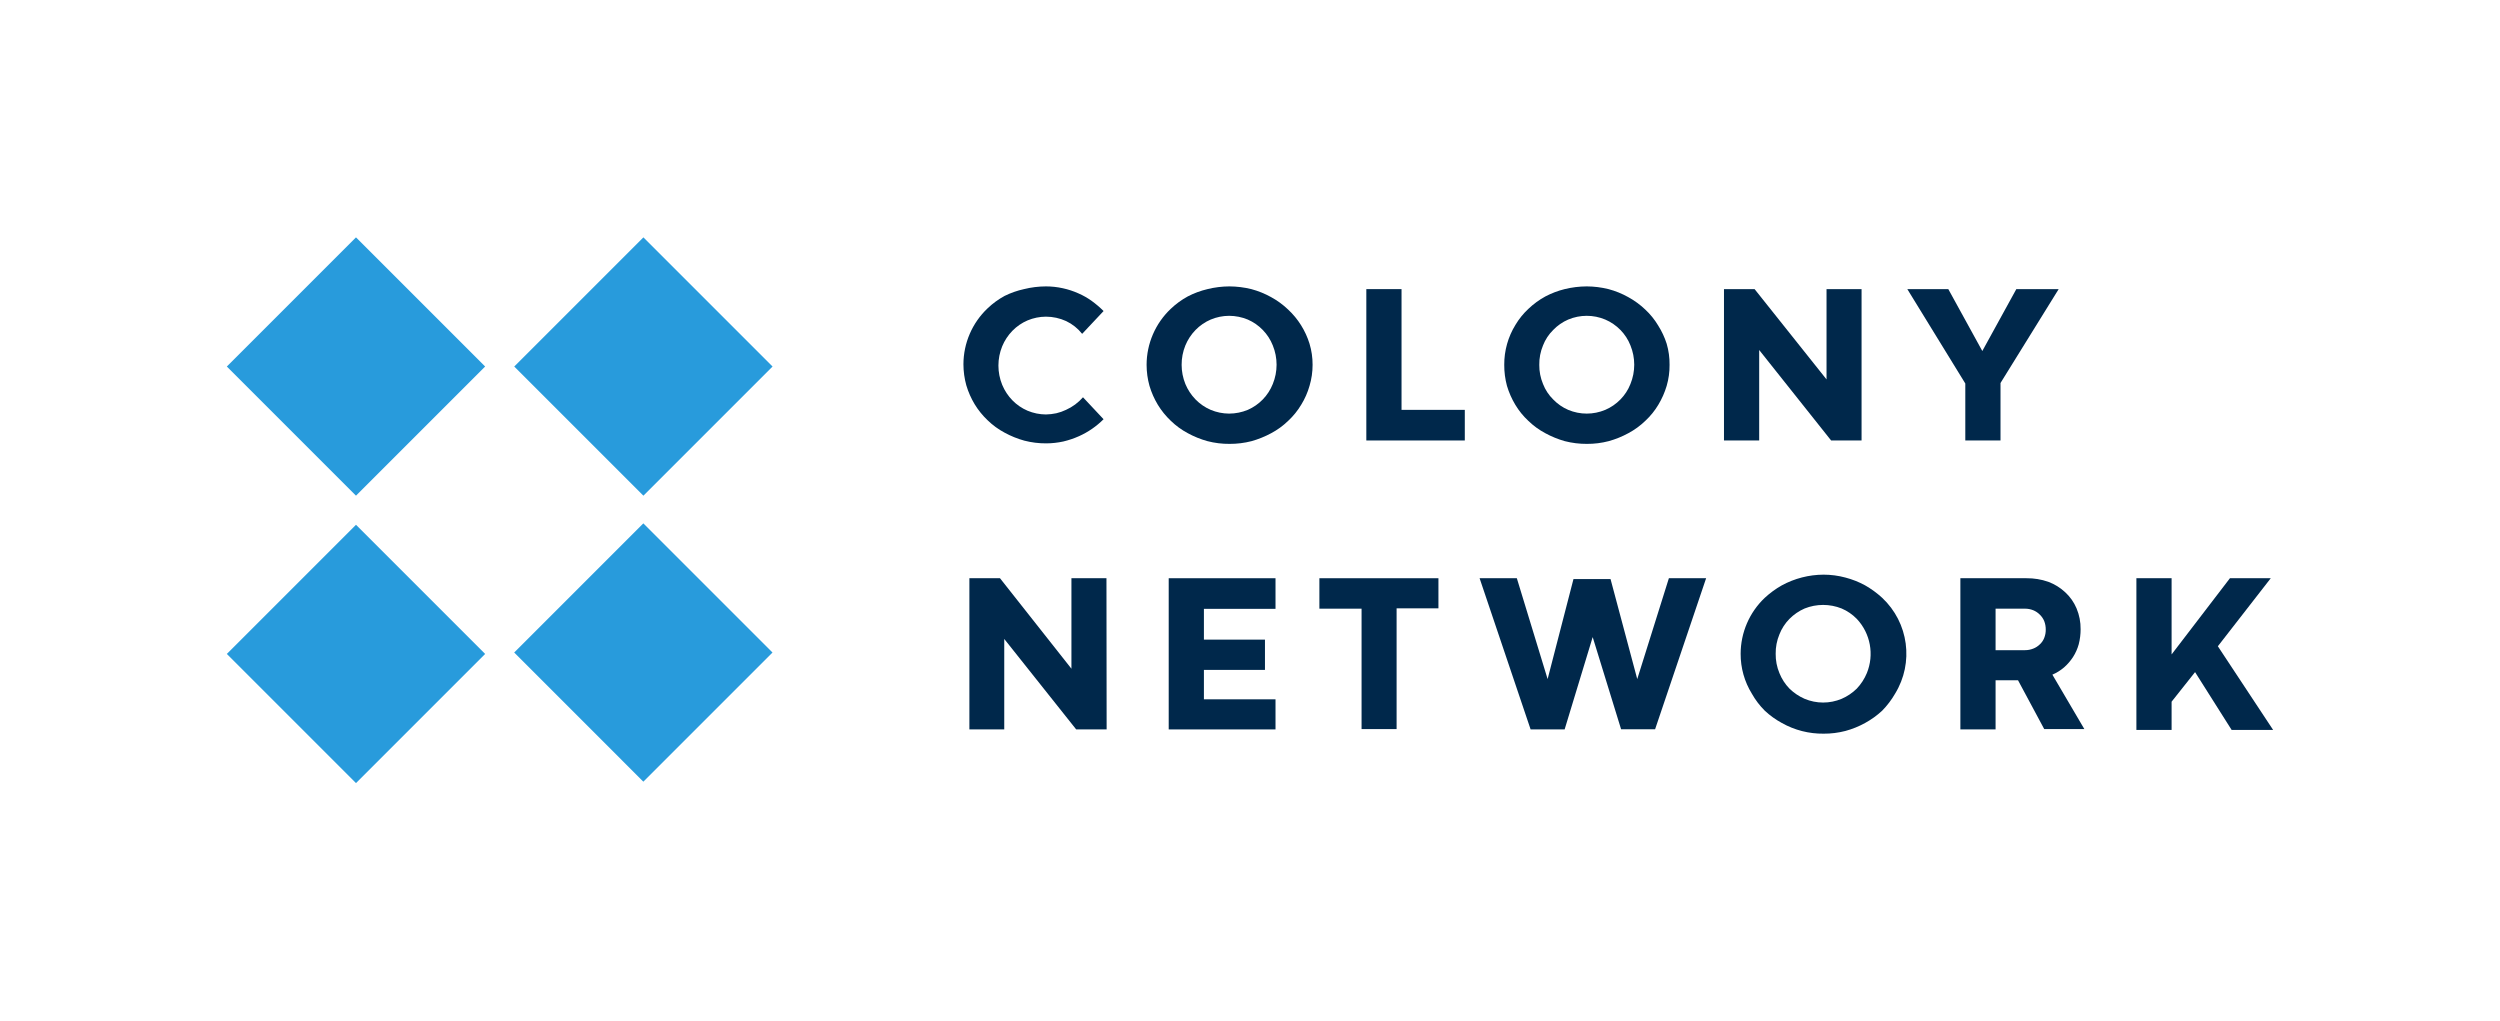
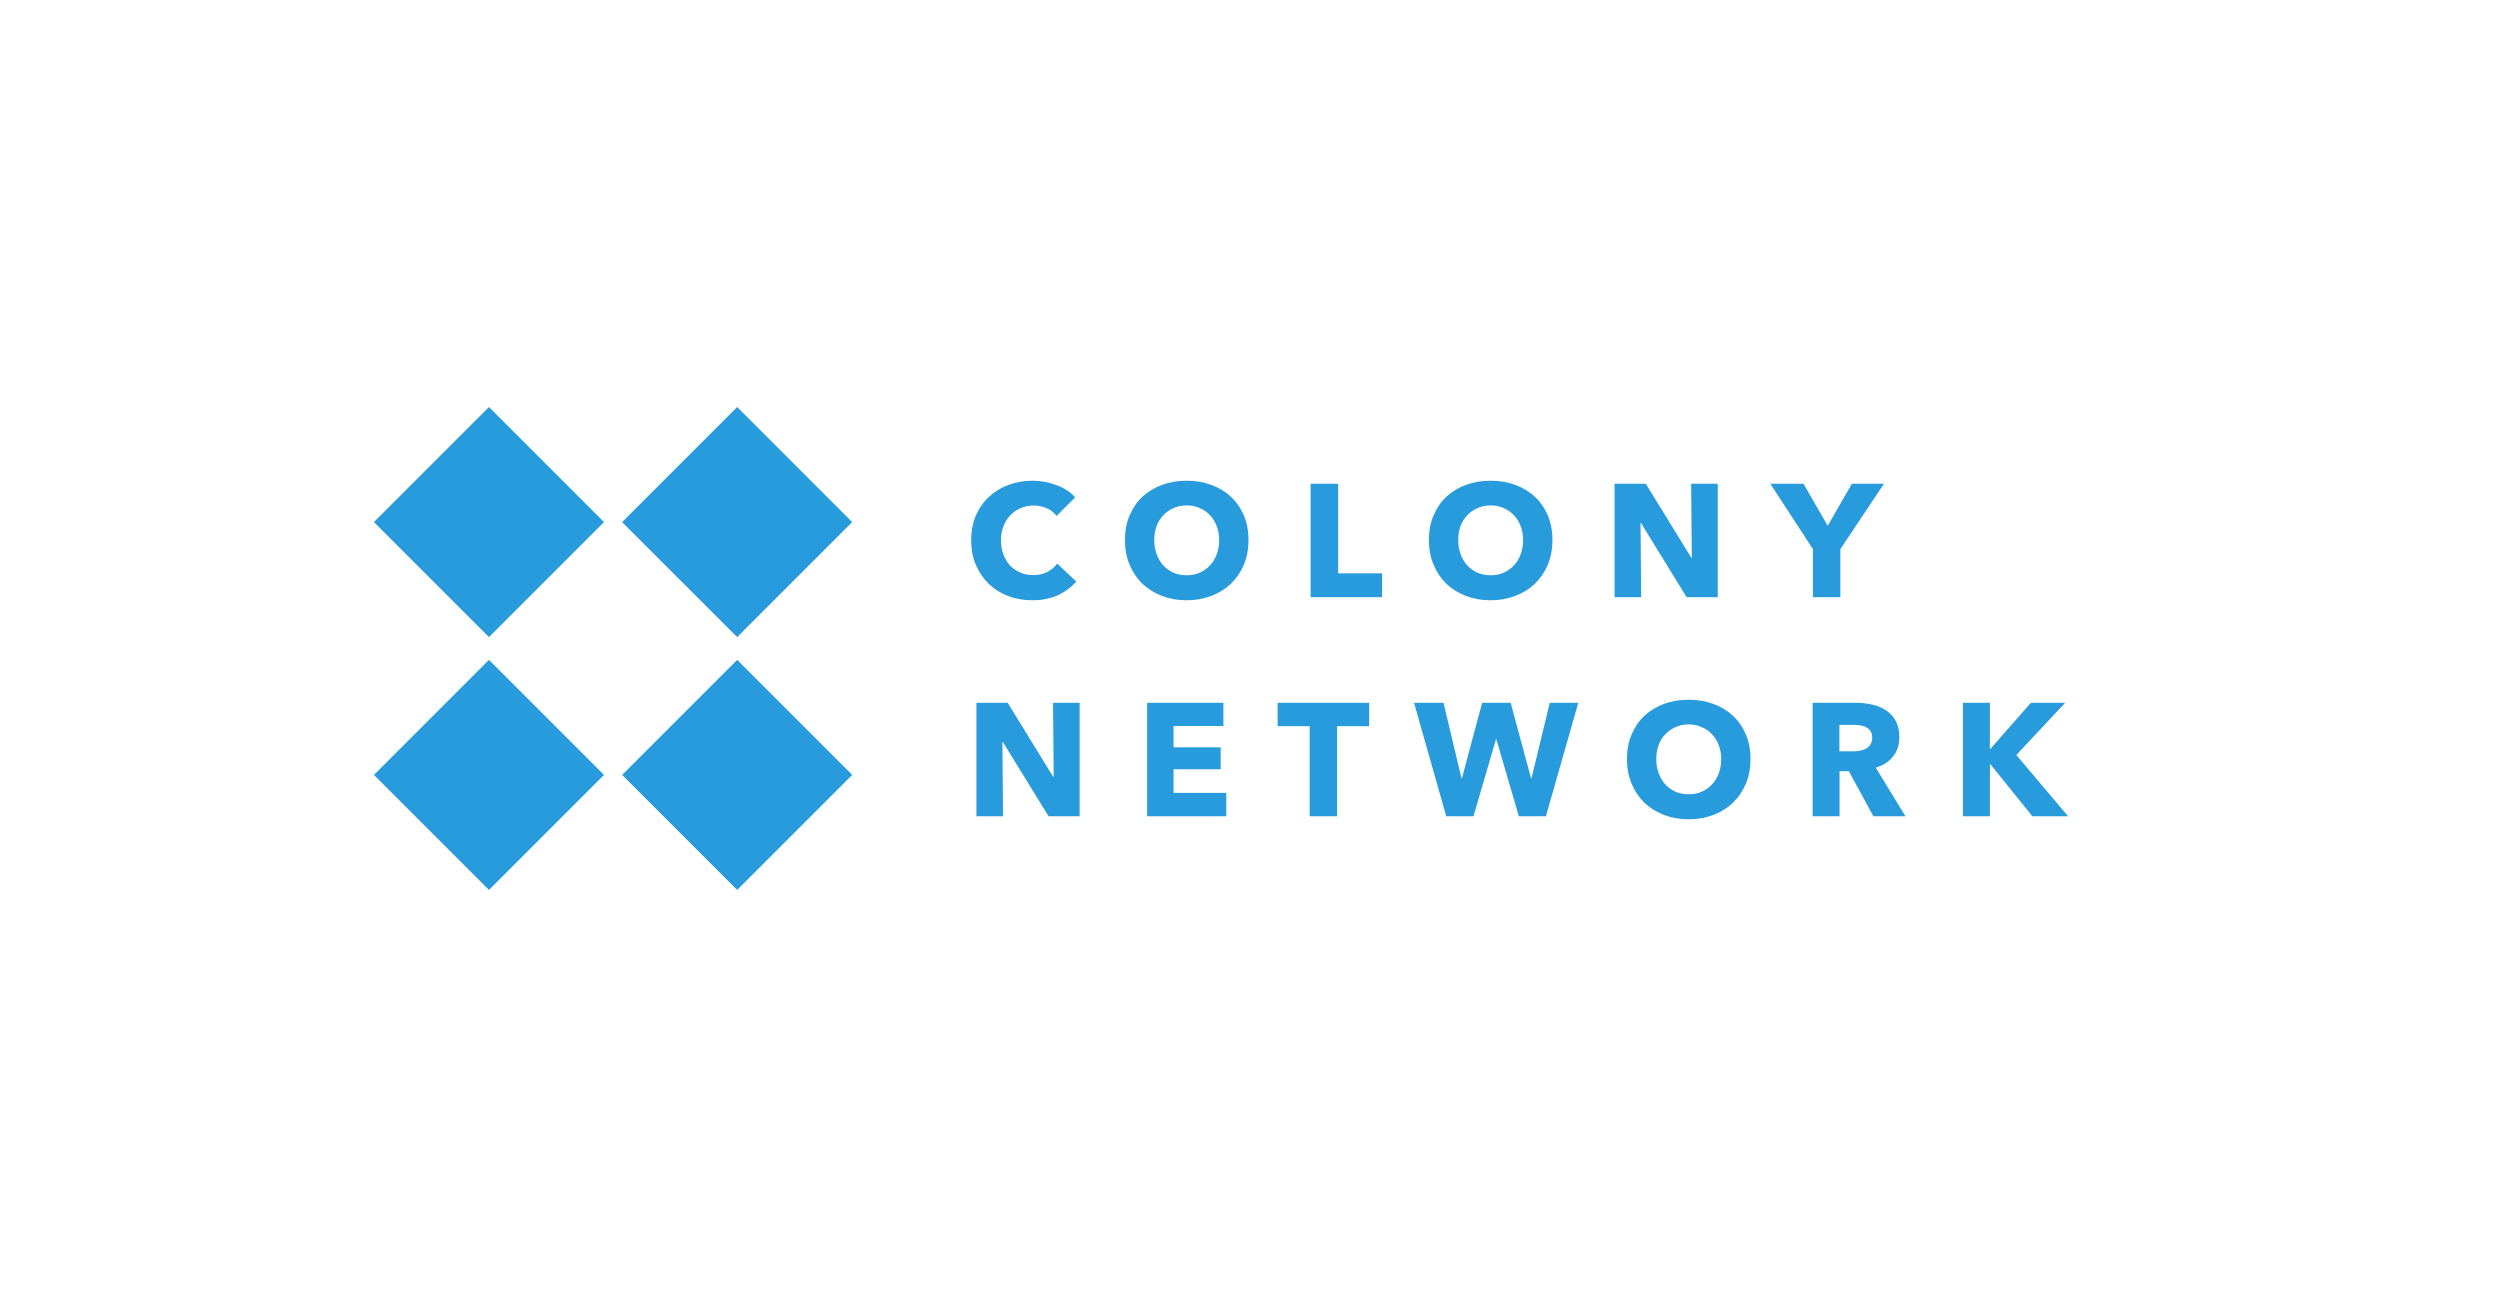
- <svg xmlns="http://www.w3.org/2000/svg" viewBox="0 0 147 60">
-   <g id="logos">
-     <rect x="15.56" y="33.08" width="10.74" height="10.74" transform="translate(62.92 50.84) rotate(135)" style="fill:#289bdc" />
-     <rect x="15.56" y="16.18" width="10.74" height="10.74" transform="translate(50.97 21.99) rotate(135)" style="fill:#289bdc" />
-     <rect x="32.46" y="16.18" width="10.74" height="10.74" transform="translate(79.82 10.04) rotate(135)" style="fill:#289bdc" />
-     <rect x="32.46" y="33" width="10.74" height="10.74" transform="translate(91.71 38.75) rotate(135)" style="fill:#289bdc" />
-     <path d="M64.89,24.65a4.83,4.83,0,0,1-1.45,1,5.23,5.23,0,0,1-.92.31,4.76,4.76,0,0,1-1,.11,5,5,0,0,1-1.29-.16,5.42,5.42,0,0,1-1.16-.47,4.39,4.39,0,0,1-1-.73,4.61,4.61,0,0,1-.76-.94,4.81,4.81,0,0,1-.49-1.11,4.64,4.64,0,0,1-.17-1.24,4.54,4.54,0,0,1,1.42-3.29,4.72,4.72,0,0,1,1-.73A5,5,0,0,1,60.21,17a5.43,5.43,0,0,1,1.29-.16,4.57,4.57,0,0,1,1,.11,4.62,4.62,0,0,1,.91.3,4.13,4.13,0,0,1,.79.45,5.64,5.64,0,0,1,.69.59l-1.26,1.34a2.65,2.65,0,0,0-.94-.75,2.86,2.86,0,0,0-1.19-.26,2.82,2.82,0,0,0-1.08.22,2.77,2.77,0,0,0-.89.61,2.88,2.88,0,0,0-.6.91,3,3,0,0,0,0,2.27,2.88,2.88,0,0,0,.6.91,2.77,2.77,0,0,0,.89.61,2.82,2.82,0,0,0,1.08.22,3.17,3.17,0,0,0,.61-.07,2.75,2.75,0,0,0,.57-.2,2.9,2.9,0,0,0,1-.74Z" style="fill:#00284b" />
-     <path d="M67.42,21.45a4.54,4.54,0,0,1,1.42-3.29,4.72,4.72,0,0,1,1-.73A5,5,0,0,1,71,17a5.43,5.43,0,0,1,1.29-.16,5.56,5.56,0,0,1,1.29.16,5.13,5.13,0,0,1,1.16.47,4.72,4.72,0,0,1,1,.73A4.6,4.6,0,0,1,77,20.21a4.23,4.23,0,0,1,.18,1.24A4.28,4.28,0,0,1,77,22.69a4.42,4.42,0,0,1-.49,1.11,4.29,4.29,0,0,1-.76.94,4.39,4.39,0,0,1-1,.73,5.64,5.64,0,0,1-1.16.47,5.07,5.07,0,0,1-1.29.16A5,5,0,0,1,71,25.94a5.42,5.42,0,0,1-1.16-.47,4.39,4.39,0,0,1-1-.73,4.61,4.61,0,0,1-.76-.94,4.81,4.81,0,0,1-.49-1.11A4.64,4.64,0,0,1,67.42,21.45Zm2.06,0a3,3,0,0,0,.22,1.13,2.88,2.88,0,0,0,.6.91,2.77,2.77,0,0,0,.89.61,2.82,2.82,0,0,0,1.08.22,2.88,2.88,0,0,0,1.1-.22,2.78,2.78,0,0,0,1.47-1.52,3,3,0,0,0,0-2.27,2.78,2.78,0,0,0-1.47-1.52,2.88,2.88,0,0,0-1.1-.22,2.82,2.82,0,0,0-1.08.22,2.77,2.77,0,0,0-.89.61,2.88,2.88,0,0,0-.6.91A3,3,0,0,0,69.48,21.46Z" style="fill:#00284b" />
-     <path d="M80.34,17h2.07v7.1h3.72V25.9H80.34Z" style="fill:#00284b" />
-     <path d="M88.45,21.45a4.42,4.42,0,0,1,.66-2.35,4.29,4.29,0,0,1,.76-.94,4.72,4.72,0,0,1,1-.73A5.05,5.05,0,0,1,92,17a5.58,5.58,0,0,1,1.3-.16,5.41,5.41,0,0,1,1.28.16,5,5,0,0,1,1.16.47,4.78,4.78,0,0,1,1,.73,4.29,4.29,0,0,1,.76.94A4.62,4.62,0,0,1,98,20.21a4.22,4.22,0,0,1,.17,1.24A4.27,4.27,0,0,1,98,22.69a4.81,4.81,0,0,1-.49,1.11,4.29,4.29,0,0,1-.76.94,4.45,4.45,0,0,1-1,.73,5.42,5.42,0,0,1-1.16.47,4.93,4.93,0,0,1-1.28.16,5.09,5.09,0,0,1-1.3-.16,5.55,5.55,0,0,1-1.15-.47,4.39,4.39,0,0,1-1-.73,4.29,4.29,0,0,1-.76-.94,4.81,4.81,0,0,1-.49-1.11A4.64,4.64,0,0,1,88.45,21.45Zm2.06,0a2.85,2.85,0,0,0,.22,1.13,2.58,2.58,0,0,0,.6.91,2.72,2.72,0,0,0,.88.61,2.81,2.81,0,0,0,2.18,0,2.77,2.77,0,0,0,.89-.61,2.7,2.7,0,0,0,.59-.91,3,3,0,0,0,0-2.27,2.7,2.7,0,0,0-.59-.91,2.77,2.77,0,0,0-.89-.61,2.81,2.81,0,0,0-2.18,0,2.72,2.72,0,0,0-.88.61,2.58,2.58,0,0,0-.6.91A2.86,2.86,0,0,0,90.51,21.46Z" style="fill:#00284b" />
-     <path d="M109.46,25.9h-1.79l-4.23-5.32V25.9h-2.07V17h1.8l4.23,5.31V17h2.06Z" style="fill:#00284b" />
-     <path d="M121.05,17l-3.42,5.52V25.9h-2.07V22.55L112.15,17h2.41l2,3.64h0l2-3.64Z" style="fill:#00284b" />
-     <path d="M65.07,42.89H63.28l-4.23-5.32v5.32H57V34h1.8L63,39.32V34h2.06Z" style="fill:#00284b" />
-     <path d="M68.72,34H75V35.8H70.79v1.81h3.59v1.78H70.79v1.73H75v1.77H68.72Z" style="fill:#00284b" />
-     <path d="M80.06,35.79H77.58V34h7v1.77H82.12v7.1H80.06Z" style="fill:#00284b" />
-     <path d="M96.27,39.93h0L98.13,34h2.19l-3,8.88h-2l-1.67-5.42L92,42.89H90L87,34h2.19L91,39.93h0l1.52-5.88h2.18Z" style="fill:#00284b" />
-     <path d="M102.35,38.44a4.54,4.54,0,0,1,1.42-3.29,5.36,5.36,0,0,1,1-.73,5.18,5.18,0,0,1,2.46-.63,4.94,4.94,0,0,1,1.28.17,5.1,5.1,0,0,1,1.16.46,5.5,5.5,0,0,1,1,.73,4.5,4.5,0,0,1,.76,5.64,5,5,0,0,1-.76,1,5,5,0,0,1-1,.72,5.13,5.13,0,0,1-1.16.47,4.93,4.93,0,0,1-1.28.16,4.89,4.89,0,0,1-2.46-.63,4.88,4.88,0,0,1-1-.72,4.6,4.6,0,0,1-.76-1,4.42,4.42,0,0,1-.66-2.35Zm2.06,0a2.86,2.86,0,0,0,.22,1.14,2.8,2.8,0,0,0,.59.91,3,3,0,0,0,.89.6,2.81,2.81,0,0,0,2.18,0,2.91,2.91,0,0,0,.89-.6,3,3,0,0,0,.59-.91,3,3,0,0,0-.59-3.19,2.77,2.77,0,0,0-.89-.61,2.93,2.93,0,0,0-2.18,0,2.88,2.88,0,0,0-.89.61,2.7,2.7,0,0,0-.59.91A2.86,2.86,0,0,0,104.41,38.45Z" style="fill:#00284b" />
-     <path d="M118.66,40h-1.32v2.89h-2.07V34h3.89a3.78,3.78,0,0,1,1.28.21,3,3,0,0,1,1,.62,2.71,2.71,0,0,1,.66.94,3.07,3.07,0,0,1,.24,1.23,3.53,3.53,0,0,1-.11.88,2.76,2.76,0,0,1-.34.76,3,3,0,0,1-.52.6,2.68,2.68,0,0,1-.69.43l1.88,3.2H120.2Zm.41-1.77a1.28,1.28,0,0,0,.48-.09,1.14,1.14,0,0,0,.39-.25,1,1,0,0,0,.26-.38,1.26,1.26,0,0,0,.09-.49,1.35,1.35,0,0,0-.09-.5,1.12,1.12,0,0,0-.26-.38,1.16,1.16,0,0,0-.39-.26,1.28,1.28,0,0,0-.48-.09h-1.73v2.44Z" style="fill:#00284b" />
-     <path d="M127.69,38.48,131.12,34h2.4L130.41,38l3.25,4.92h-2.44l-2.15-3.4-1.38,1.74v1.66h-2.07V34h2.07Z" style="fill:#00284b" />
-   </g>
+ <svg xmlns="http://www.w3.org/2000/svg" width="2340" height="1224" viewBox="0 0 2340 1224" fill="none">
+   <path d="M1007.4 544.3C1002.7 549.7 996.9 554 990 557.2C983.1 560.3 975.15 561.85 966.15 561.85C957.95 561.85 950.35 560.5 943.35 557.8C936.45 555.1 930.45 551.3 925.35 546.4C920.25 541.4 916.25 535.45 913.35 528.55C910.45 521.65 909 514.05 909 505.75C909 497.25 910.45 489.55 913.35 482.65C916.35 475.75 920.45 469.9 925.65 465.1C930.85 460.2 936.95 456.45 943.95 453.85C950.95 451.25 958.5 449.95 966.6 449.95C974.1 449.95 981.45 451.3 988.65 454C995.95 456.6 1001.85 460.45 1006.35 465.55L988.95 482.95C986.55 479.65 983.4 477.2 979.5 475.6C975.6 474 971.6 473.2 967.5 473.2C963 473.2 958.85 474.05 955.05 475.75C951.35 477.35 948.15 479.6 945.45 482.5C942.75 485.4 940.65 488.85 939.15 492.85C937.65 496.75 936.9 501.05 936.9 505.75C936.9 510.55 937.65 514.95 939.15 518.95C940.65 522.95 942.7 526.4 945.3 529.3C948 532.1 951.2 534.3 954.9 535.9C958.6 537.5 962.65 538.3 967.05 538.3C972.15 538.3 976.6 537.3 980.4 535.3C984.2 533.3 987.25 530.7 989.55 527.5L1007.4 544.3ZM1168.59 505.45C1168.59 513.85 1167.14 521.55 1164.24 528.55C1161.34 535.45 1157.29 541.4 1152.09 546.4C1146.99 551.3 1140.89 555.1 1133.79 557.8C1126.69 560.5 1118.99 561.85 1110.69 561.85C1102.39 561.85 1094.69 560.5 1087.59 557.8C1080.59 555.1 1074.49 551.3 1069.29 546.4C1064.19 541.4 1060.19 535.45 1057.29 528.55C1054.39 521.55 1052.94 513.85 1052.94 505.45C1052.94 496.95 1054.39 489.3 1057.29 482.5C1060.19 475.6 1064.19 469.75 1069.29 464.95C1074.49 460.15 1080.59 456.45 1087.59 453.85C1094.69 451.25 1102.39 449.95 1110.69 449.95C1118.99 449.95 1126.69 451.25 1133.79 453.85C1140.89 456.45 1146.99 460.15 1152.09 464.95C1157.29 469.75 1161.34 475.6 1164.24 482.5C1167.14 489.3 1168.59 496.95 1168.59 505.45ZM1141.14 505.45C1141.14 500.85 1140.39 496.55 1138.89 492.55C1137.39 488.55 1135.29 485.15 1132.59 482.35C1129.99 479.45 1126.79 477.2 1122.99 475.6C1119.29 473.9 1115.19 473.05 1110.69 473.05C1106.19 473.05 1102.09 473.9 1098.39 475.6C1094.69 477.2 1091.49 479.45 1088.79 482.35C1086.09 485.15 1083.99 488.55 1082.49 492.55C1081.09 496.55 1080.39 500.85 1080.39 505.45C1080.39 510.25 1081.14 514.7 1082.64 518.8C1084.14 522.8 1086.19 526.25 1088.79 529.15C1091.49 532.05 1094.69 534.35 1098.39 536.05C1102.09 537.65 1106.19 538.45 1110.69 538.45C1115.19 538.45 1119.29 537.65 1122.99 536.05C1126.69 534.35 1129.89 532.05 1132.59 529.15C1135.29 526.25 1137.39 522.8 1138.89 518.8C1140.39 514.7 1141.14 510.25 1141.14 505.45ZM1226.72 559V452.8H1252.52V536.65H1293.62V559H1226.72ZM1453.09 505.45C1453.09 513.85 1451.64 521.55 1448.74 528.55C1445.84 535.45 1441.79 541.4 1436.59 546.4C1431.49 551.3 1425.39 555.1 1418.29 557.8C1411.19 560.5 1403.49 561.85 1395.19 561.85C1386.89 561.85 1379.19 560.5 1372.09 557.8C1365.09 555.1 1358.99 551.3 1353.79 546.4C1348.69 541.4 1344.69 535.45 1341.79 528.55C1338.89 521.55 1337.44 513.85 1337.44 505.45C1337.44 496.95 1338.89 489.3 1341.79 482.5C1344.69 475.6 1348.69 469.75 1353.79 464.95C1358.99 460.15 1365.09 456.45 1372.09 453.85C1379.19 451.25 1386.89 449.95 1395.19 449.95C1403.49 449.95 1411.19 451.25 1418.29 453.85C1425.39 456.45 1431.49 460.15 1436.59 464.95C1441.79 469.75 1445.84 475.6 1448.74 482.5C1451.64 489.3 1453.09 496.95 1453.09 505.45ZM1425.64 505.45C1425.64 500.85 1424.89 496.55 1423.39 492.55C1421.89 488.55 1419.79 485.15 1417.09 482.35C1414.49 479.45 1411.29 477.2 1407.49 475.6C1403.79 473.9 1399.69 473.05 1395.19 473.05C1390.69 473.05 1386.59 473.9 1382.89 475.6C1379.19 477.2 1375.99 479.45 1373.29 482.35C1370.59 485.15 1368.49 488.55 1366.99 492.55C1365.59 496.55 1364.89 500.85 1364.89 505.45C1364.89 510.25 1365.64 514.7 1367.14 518.8C1368.64 522.8 1370.69 526.25 1373.29 529.15C1375.99 532.05 1379.19 534.35 1382.89 536.05C1386.59 537.65 1390.69 538.45 1395.19 538.45C1399.69 538.45 1403.79 537.65 1407.49 536.05C1411.19 534.35 1414.39 532.05 1417.09 529.15C1419.79 526.25 1421.89 522.8 1423.39 518.8C1424.89 514.7 1425.64 510.25 1425.64 505.45ZM1578.73 559L1535.98 489.55H1535.53L1536.13 559H1511.23V452.8H1540.48L1583.08 522.1H1583.53L1582.93 452.8H1607.83V559H1578.73ZM1722.58 514V559H1696.93V514L1657.03 452.8H1688.08L1710.73 492.1L1733.38 452.8H1763.38L1722.58 514ZM981.45 764L938.7 694.55H938.25L938.85 764H913.95V657.8H943.2L985.8 727.1H986.25L985.65 657.8H1010.55V764H981.45ZM1073.71 764V657.8H1145.11V679.55H1098.46V699.5H1142.56V720.05H1098.46V742.1H1147.81V764H1073.71ZM1251.52 679.7V764H1225.87V679.7H1195.87V657.8H1281.52V679.7H1251.52ZM1446.98 764H1421.63L1400.63 692.15H1400.18L1379.18 764H1353.68L1323.53 657.8H1351.13L1367.93 728.45H1368.38L1387.28 657.8H1413.98L1433.03 728.45H1433.48L1450.58 657.8H1477.28L1446.98 764ZM1638.48 710.45C1638.48 718.85 1637.03 726.55 1634.13 733.55C1631.23 740.45 1627.18 746.4 1621.98 751.4C1616.88 756.3 1610.78 760.1 1603.68 762.8C1596.58 765.5 1588.88 766.85 1580.58 766.85C1572.28 766.85 1564.58 765.5 1557.48 762.8C1550.48 760.1 1544.38 756.3 1539.18 751.4C1534.08 746.4 1530.08 740.45 1527.18 733.55C1524.28 726.55 1522.83 718.85 1522.83 710.45C1522.83 701.95 1524.28 694.3 1527.18 687.5C1530.08 680.6 1534.08 674.75 1539.18 669.95C1544.38 665.15 1550.48 661.45 1557.48 658.85C1564.58 656.25 1572.28 654.95 1580.58 654.95C1588.88 654.95 1596.58 656.25 1603.68 658.85C1610.78 661.45 1616.88 665.15 1621.98 669.95C1627.18 674.75 1631.23 680.6 1634.13 687.5C1637.03 694.3 1638.48 701.95 1638.48 710.45ZM1611.03 710.45C1611.03 705.85 1610.28 701.55 1608.78 697.55C1607.28 693.55 1605.18 690.15 1602.48 687.35C1599.88 684.45 1596.68 682.2 1592.88 680.6C1589.18 678.9 1585.08 678.05 1580.58 678.05C1576.08 678.05 1571.98 678.9 1568.28 680.6C1564.58 682.2 1561.38 684.45 1558.68 687.35C1555.98 690.15 1553.88 693.55 1552.38 697.55C1550.98 701.55 1550.28 705.85 1550.28 710.45C1550.28 715.25 1551.03 719.7 1552.53 723.8C1554.03 727.8 1556.08 731.25 1558.68 734.15C1561.38 737.05 1564.58 739.35 1568.28 741.05C1571.98 742.65 1576.08 743.45 1580.58 743.45C1585.08 743.45 1589.18 742.65 1592.88 741.05C1596.58 739.35 1599.78 737.05 1602.48 734.15C1605.18 731.25 1607.28 727.8 1608.78 723.8C1610.28 719.7 1611.03 715.25 1611.03 710.45ZM1753.47 764L1730.52 721.85H1721.82V764H1696.62V657.8H1737.12C1742.22 657.8 1747.17 658.35 1751.97 659.45C1756.87 660.45 1761.22 662.2 1765.02 664.7C1768.92 667.2 1772.02 670.5 1774.32 674.6C1776.62 678.7 1777.77 683.8 1777.77 689.9C1777.77 697.1 1775.82 703.15 1771.92 708.05C1768.02 712.95 1762.62 716.45 1755.72 718.55L1783.47 764H1753.47ZM1752.42 690.35C1752.42 687.85 1751.87 685.85 1750.77 684.35C1749.77 682.75 1748.42 681.55 1746.72 680.75C1745.12 679.85 1743.27 679.25 1741.17 678.95C1739.17 678.65 1737.22 678.5 1735.32 678.5H1721.67V703.25H1733.82C1735.92 703.25 1738.07 703.1 1740.27 702.8C1742.47 702.4 1744.47 701.75 1746.27 700.85C1748.07 699.95 1749.52 698.65 1750.62 696.95C1751.82 695.25 1752.42 693.05 1752.42 690.35ZM1902.28 764L1862.83 715.1H1862.53V764H1837.33V657.8H1862.53V701H1862.98L1900.93 657.8H1933.03L1887.28 706.7L1935.73 764H1902.28Z" fill="#289BDC" />
+   <rect x="457.676" y="380.992" width="152.276" height="152.276" transform="rotate(45 457.676 380.992)" fill="#289BDC" />
+   <rect x="457.676" y="617.648" width="152.276" height="152.276" transform="rotate(45 457.676 617.648)" fill="#289BDC" />
+   <rect x="689.984" y="380.992" width="152.276" height="152.276" transform="rotate(45 689.984 380.992)" fill="#289BDC" />
+   <rect x="689.984" y="617.648" width="152.276" height="152.276" transform="rotate(45 689.984 617.648)" fill="#289BDC" />
</svg>
